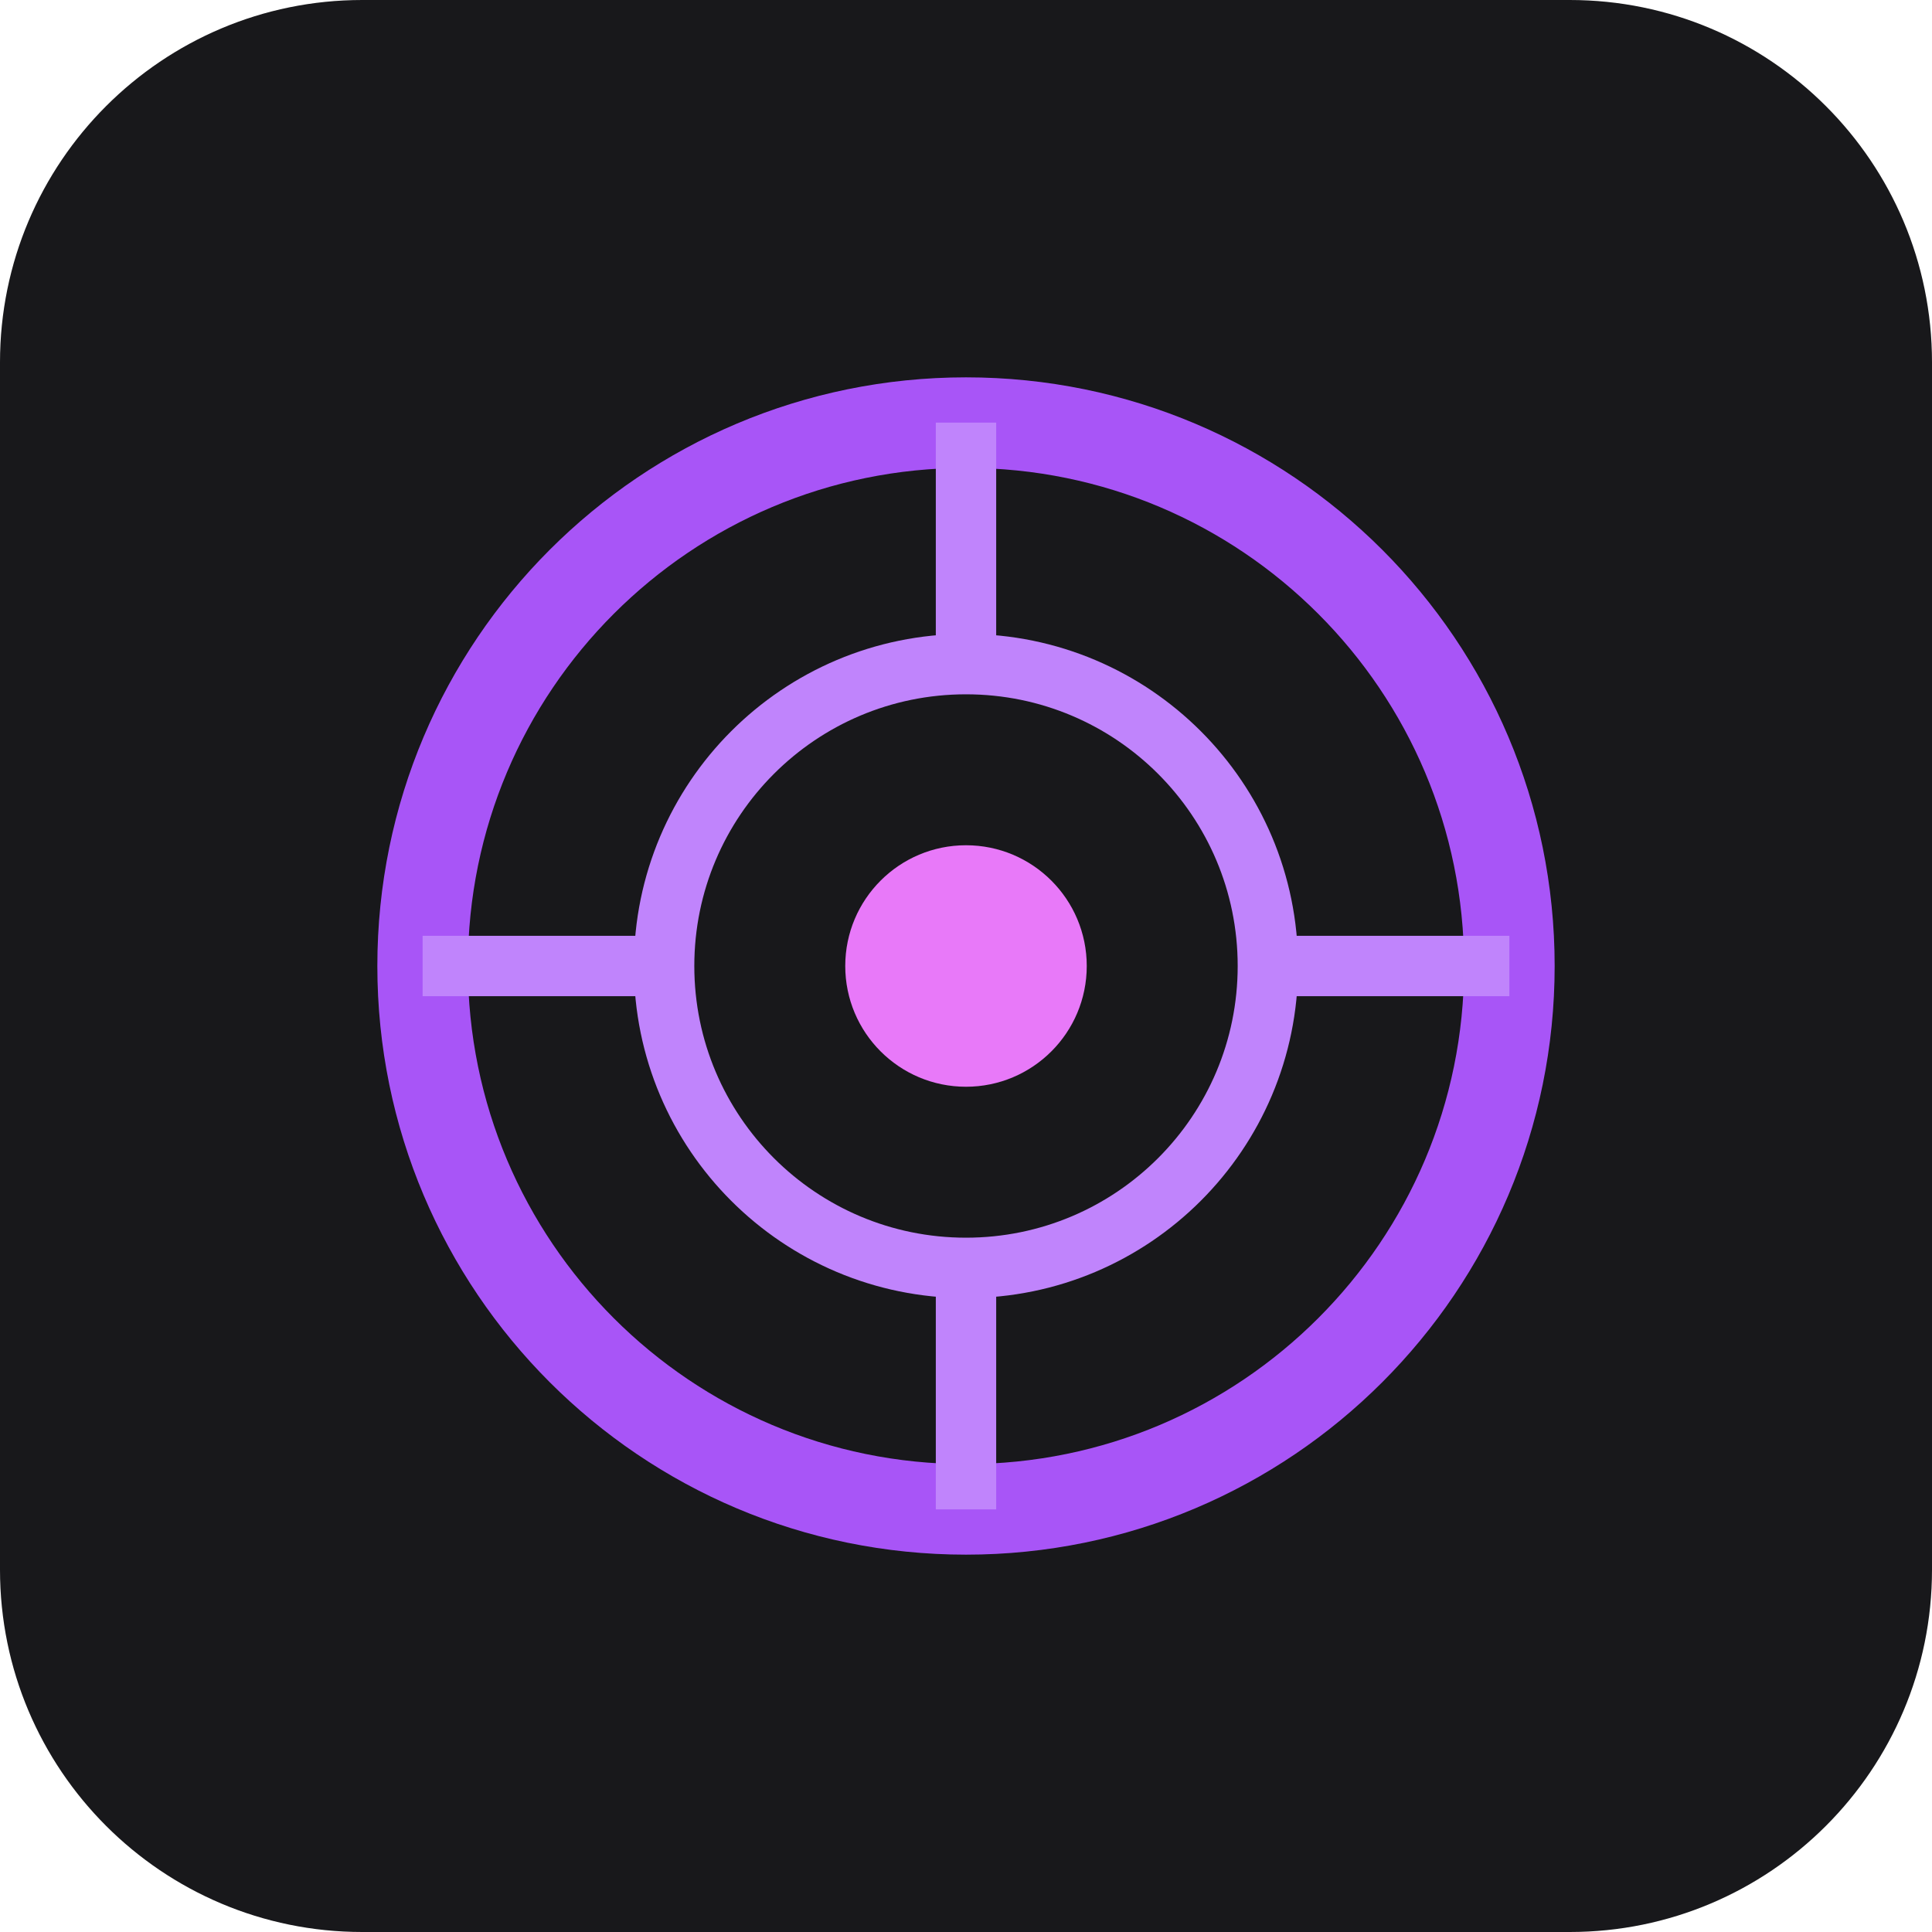
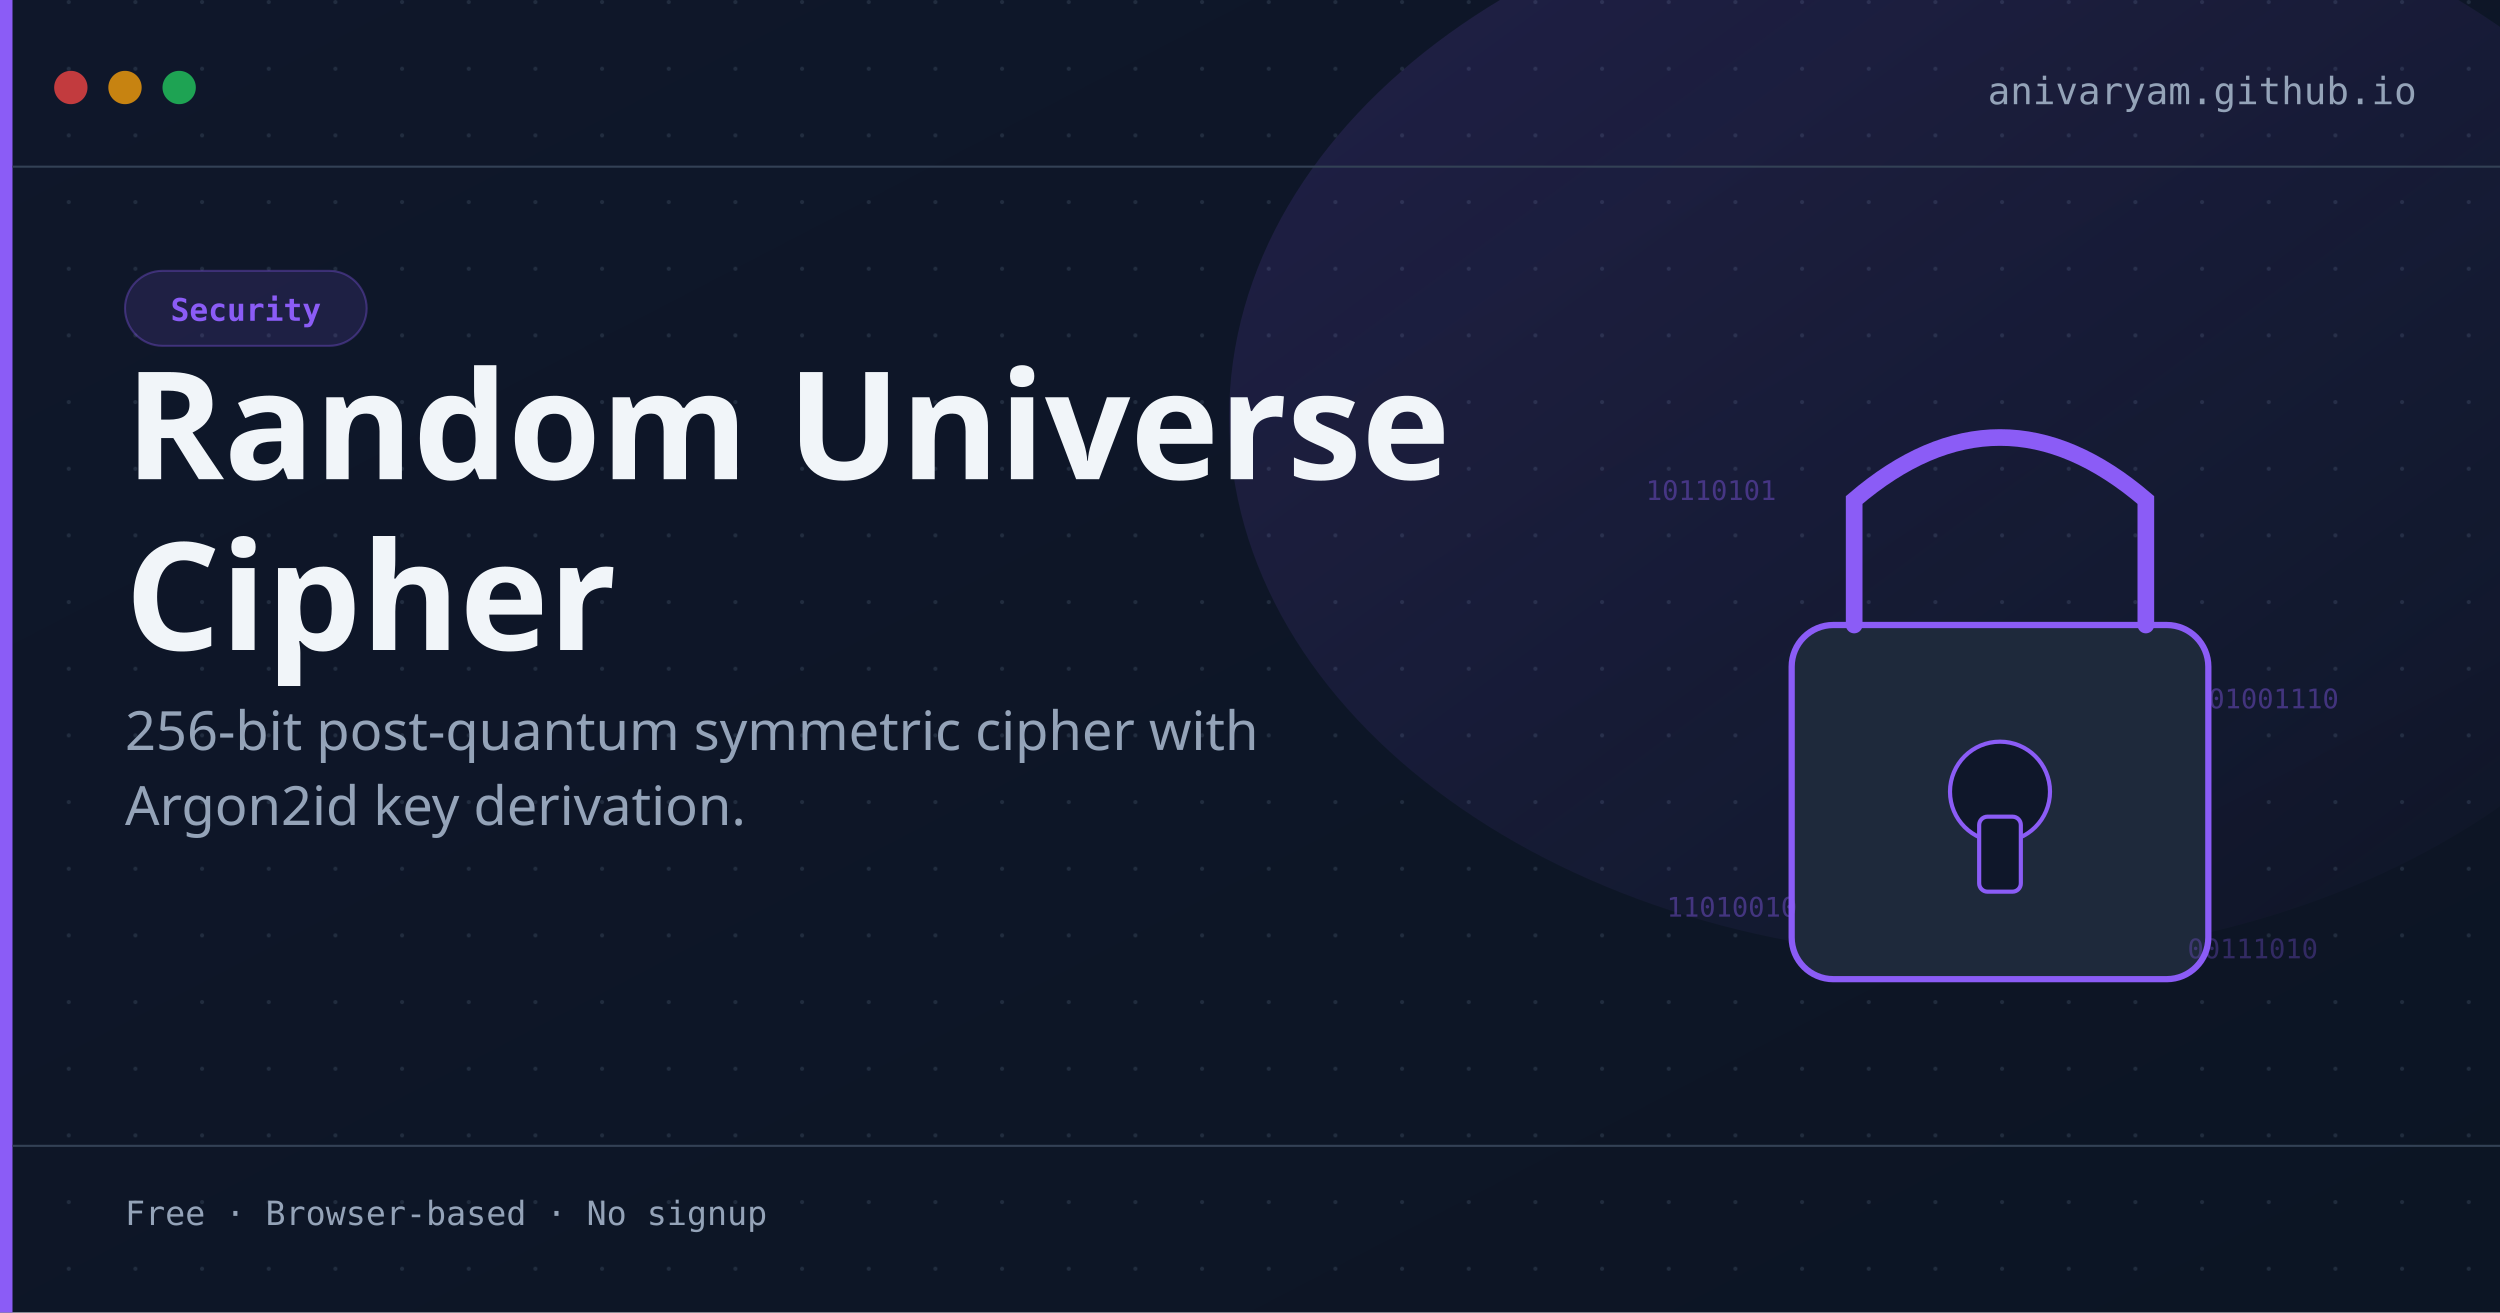
- <svg xmlns="http://www.w3.org/2000/svg" viewBox="0 0 64 64" fill="none">
-   <rect width="64" height="64" rx="12" fill="#18181b" />
-   <circle cx="32" cy="32" r="18" fill="none" stroke="#a855f7" stroke-width="3" />
-   <circle cx="32" cy="32" r="10" fill="none" stroke="#c084fc" stroke-width="2" />
-   <circle cx="32" cy="32" r="4" fill="#e879f9" />
-   <line x1="14" y1="32" x2="22" y2="32" stroke="#c084fc" stroke-width="2" />
-   <line x1="42" y1="32" x2="50" y2="32" stroke="#c084fc" stroke-width="2" />
-   <line x1="32" y1="14" x2="32" y2="22" stroke="#c084fc" stroke-width="2" />
-   <line x1="32" y1="42" x2="32" y2="50" stroke="#c084fc" stroke-width="2" />
+ <svg xmlns="http://www.w3.org/2000/svg" viewBox="0 0 1200 630" width="1200" height="630">
+   <defs>
+     <linearGradient id="bg" x1="0%" y1="0%" x2="100%" y2="100%">
+       <stop offset="0%" stop-color="#0f172a" />
+       <stop offset="100%" stop-color="#0c1524" />
+     </linearGradient>
+     <linearGradient id="glow" x1="0%" y1="0%" x2="100%" y2="100%">
+       <stop offset="0%" stop-color="#8b5cf6" stop-opacity="0.15" />
+       <stop offset="100%" stop-color="#8b5cf6" stop-opacity="0" />
+     </linearGradient>
+     <pattern id="dots" x="0" y="0" width="32" height="32" patternUnits="userSpaceOnUse">
+       <circle cx="1" cy="1" r="1" fill="#334155" opacity="0.5" />
+     </pattern>
+   </defs>
+   <rect width="1200" height="630" fill="url(#bg)" />
+   <rect width="1200" height="630" fill="url(#dots)" />
+   <ellipse cx="950" cy="200" rx="360" ry="260" fill="url(#glow)" />
+   <rect x="0" y="0" width="6" height="630" fill="#8b5cf6" />
+   <line x1="6" y1="80" x2="1200" y2="80" stroke="#334155" stroke-width="1" />
+   <circle cx="34" cy="42" r="8" fill="#ef4444" opacity="0.8" />
+   <circle cx="60" cy="42" r="8" fill="#f59e0b" opacity="0.8" />
+   <circle cx="86" cy="42" r="8" fill="#22c55e" opacity="0.8" />
+   <text x="1160" y="50" font-family="monospace" font-size="18" fill="#94a3b8" text-anchor="end">anivaryam.github.io</text>
+   <rect x="60" y="130" width="116" height="36" rx="18" fill="#8b5cf622" stroke="#8b5cf655" stroke-width="1" />
+   <text x="118" y="154" font-family="monospace" font-size="15" font-weight="600" fill="#8b5cf6" text-anchor="middle">Security</text>
+   <text x="60" y="230" font-family="system-ui,sans-serif" font-size="72" font-weight="bold" fill="#f1f5f9">Random Universe</text>
+   <text x="60" y="312" font-family="system-ui,sans-serif" font-size="72" font-weight="bold" fill="#f1f5f9">Cipher</text>
+   <text x="60" y="360" font-family="system-ui,sans-serif" font-size="26" font-weight="normal" fill="#94a3b8">256-bit post-quantum symmetric cipher with</text>
+   <text x="60" y="396" font-family="system-ui,sans-serif" font-size="26" font-weight="normal" fill="#94a3b8">Argon2id key derivation.</text>
+   <line x1="6" y1="550" x2="1200" y2="550" stroke="#334155" stroke-width="1" />
+   <text x="60" y="588" font-family="monospace" font-size="16" fill="#94a3b8">Free · Browser-based · No signup</text>
+   <g transform="translate(780, 140)">
+     <rect x="80" y="160" width="200" height="170" rx="20" fill="#1e293b" stroke="#8b5cf6" stroke-width="3" />
+     <path d="M110 160 L110 100 Q180 40 250 100 L250 160" stroke="#8b5cf6" stroke-width="8" fill="none" stroke-linecap="round" />
+     <circle cx="180" cy="240" r="24" fill="#0f172a" stroke="#8b5cf6" stroke-width="2" />
+     <rect x="170" y="252" width="20" height="36" rx="4" fill="#0f172a" stroke="#8b5cf6" stroke-width="2" />
+     <text x="10" y="100" font-family="monospace" font-size="13" fill="#8b5cf6" opacity="0.4">10110101</text>
+     <text x="280" y="200" font-family="monospace" font-size="13" fill="#8b5cf6" opacity="0.4">01001110</text>
+     <text x="20" y="300" font-family="monospace" font-size="13" fill="#8b5cf6" opacity="0.4">11010010</text>
+     <text x="270" y="320" font-family="monospace" font-size="13" fill="#8b5cf6" opacity="0.3">00111010</text>
+   </g>
</svg>
